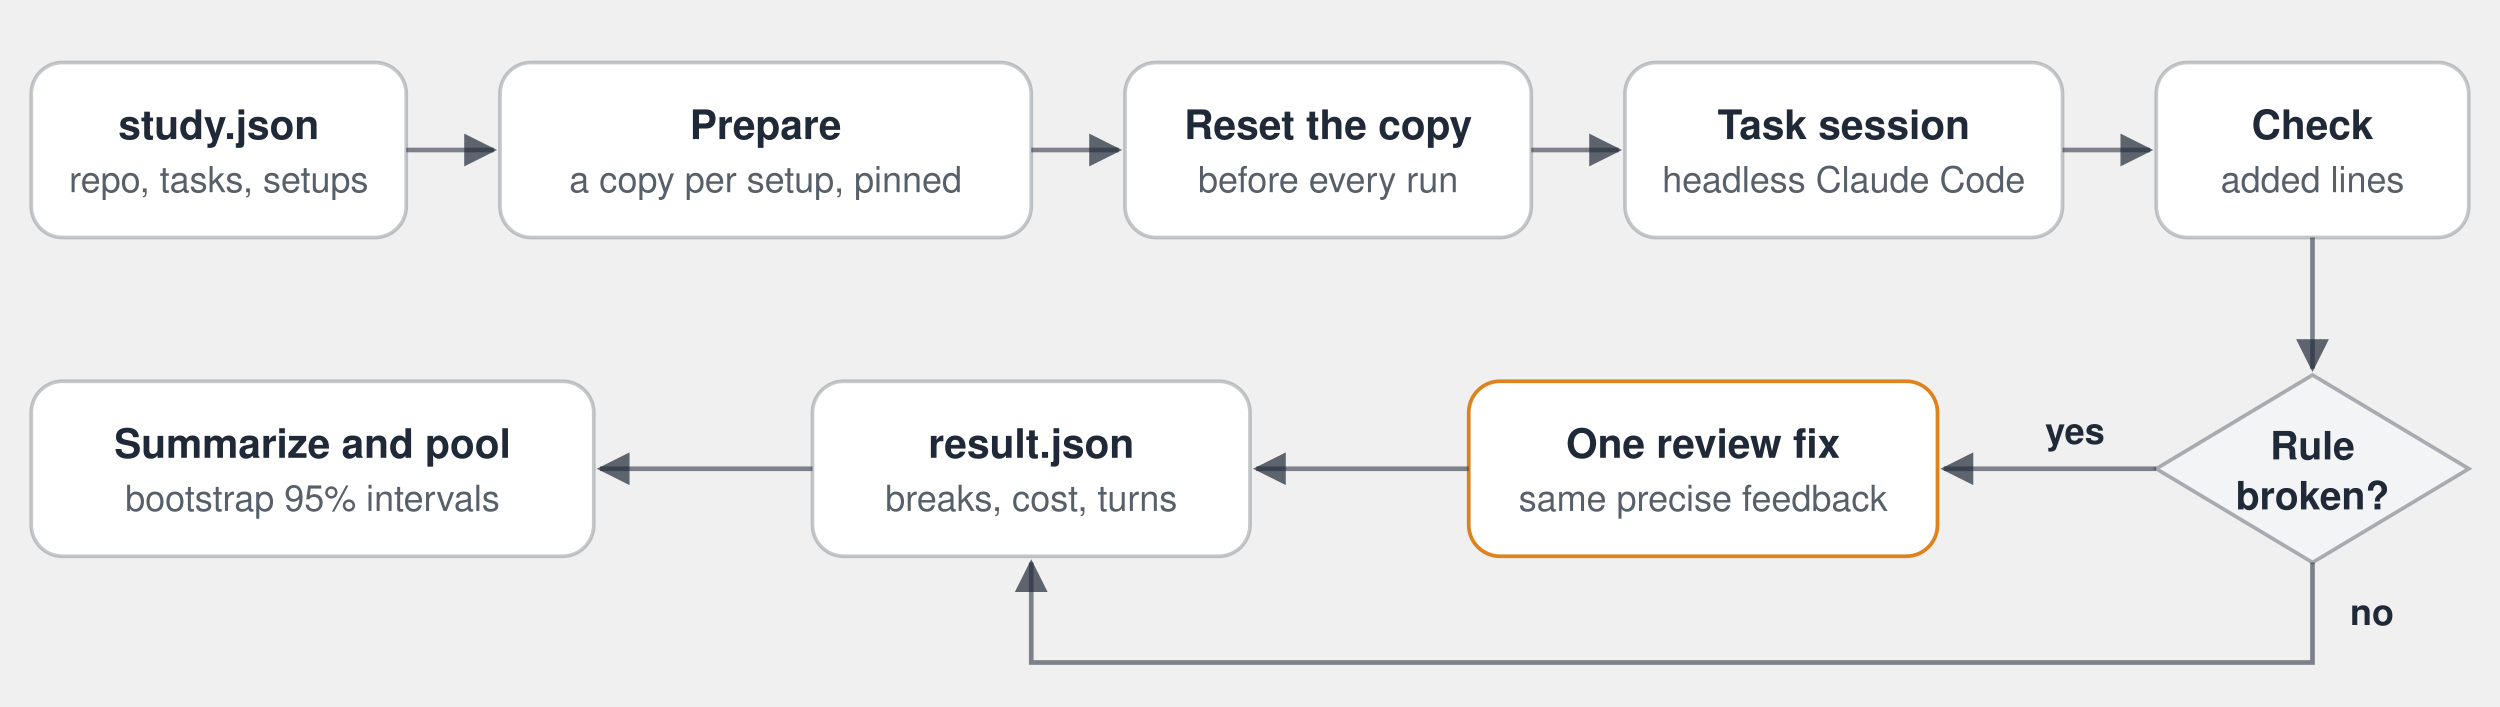
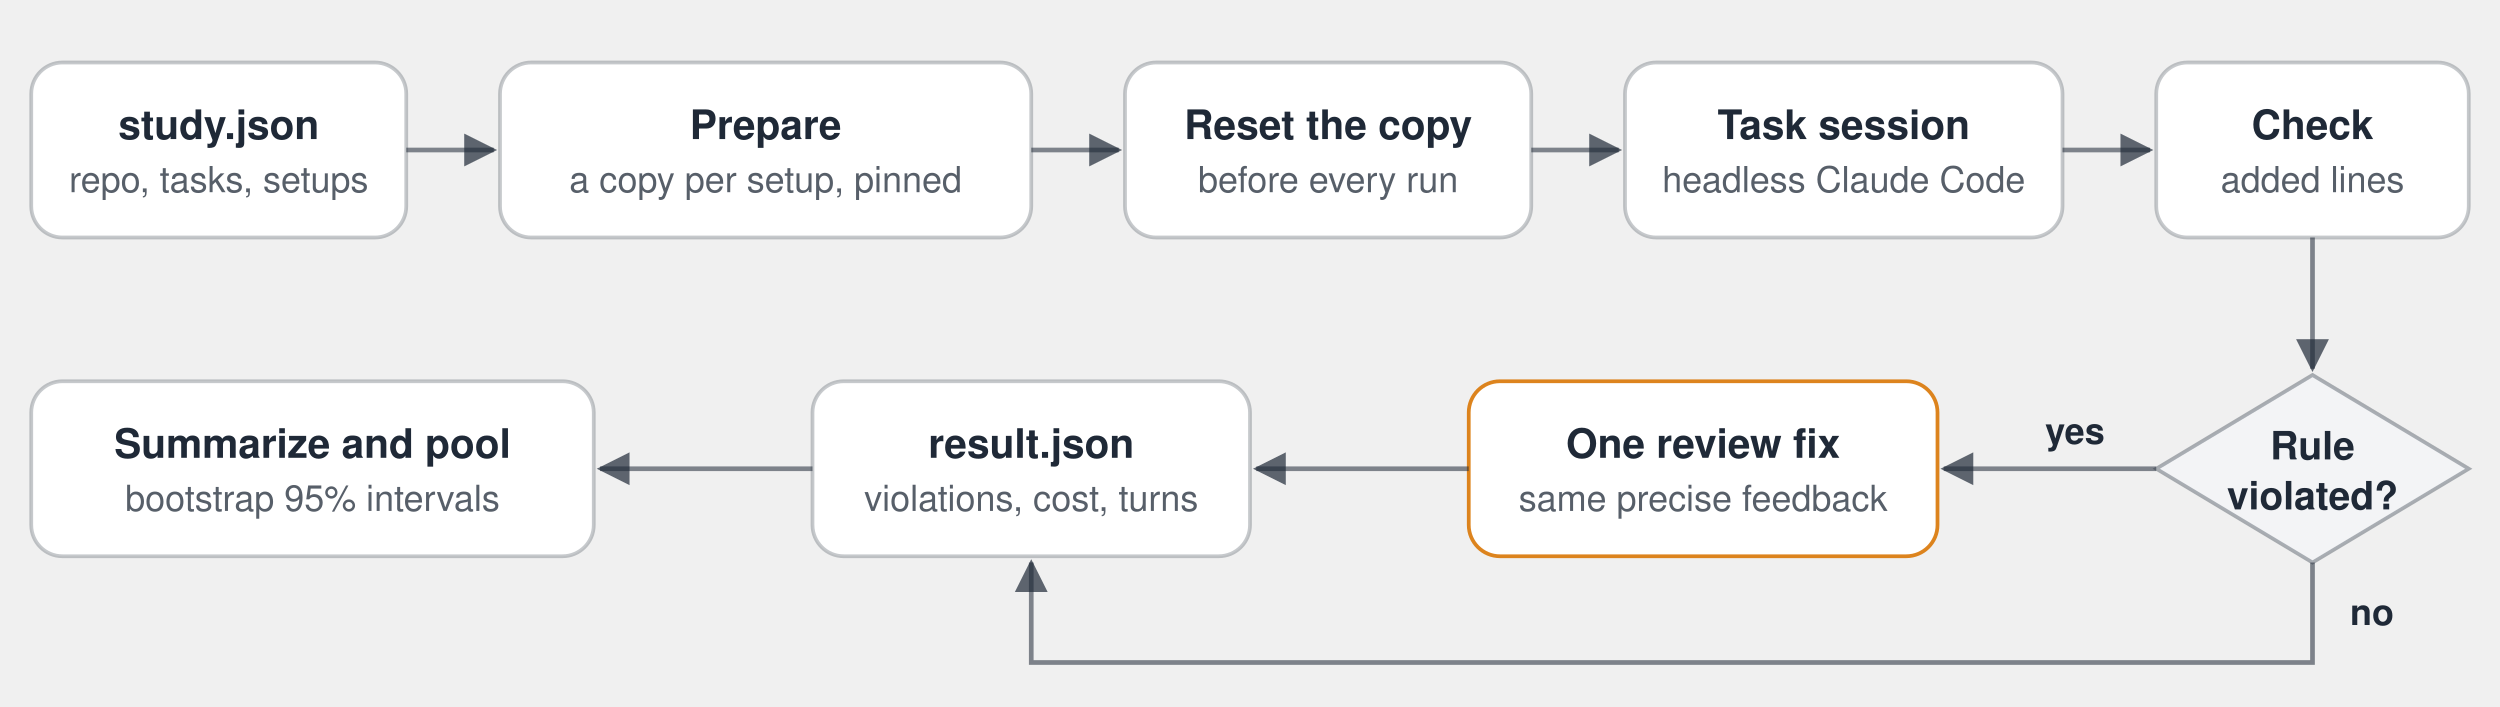
<svg xmlns="http://www.w3.org/2000/svg" class="flow" font-family="Helvetica, Arial, sans-serif" viewBox="0 0 800 226" role="img" aria-label="How agent-rules-bench measures a study">
  <defs>
    <marker id="arr" viewBox="0 0 10 10" refX="9" refY="5" markerWidth="7" markerHeight="7" orient="auto-start-reverse">
      <path d="M0,0 L10,5 L0,10 z" class="arrowhead" />
    </marker>
  </defs>
  <style>  .flow text { fill: #1f2937; }
  .flow .fl-sub { opacity: .75; }
  .flow .fl-node { fill: #ffffff; stroke: #1f2937; stroke-opacity: .25; stroke-width: 1.2; }
  .flow .fl-in { fill: color-mix(in oklab, #0ea5e9 12%, #ffffff); }
  .flow .fl-out { fill: color-mix(in oklab, #374151 8%, #ffffff); }
  .flow .fl-main { fill: color-mix(in oklab, #16a34a 14%, #ffffff); stroke: #16a34a; stroke-opacity: .7; }
  .flow .fl-sugg { fill: color-mix(in oklab, #d97706 18%, #ffffff); stroke: #d97706; stroke-opacity: .9; }
  .flow .fl-decision { fill: #f3f4f6; stroke: #1f2937; stroke-opacity: .35; stroke-width: 1.2; }
  .flow .edge { stroke: #1f2937; stroke-opacity: .55; stroke-width: 1.5; fill: none; }
  .flow .arrowhead { fill: #1f2937; fill-opacity: .7; }
  .flow .edge-label { fill: #1f2937; }
</style>
  <g id="f3-study">
    <rect class="fl-node fl-in" x="10" y="20" width="120" height="56" rx="10" />
    <text x="70.0" y="44.5" text-anchor="middle" font-size="13" font-weight="700">study.json</text>
    <text x="70.0" y="61.5" text-anchor="middle" font-size="11.5" class="fl-sub">repo, tasks, setups</text>
  </g>
  <g id="f3-e1">
    <path class="edge" d="M130,48 L158,48" marker-end="url(#arr)" />
  </g>
  <g id="f3-prepare">
    <rect class="fl-node" x="160" y="20" width="170" height="56" rx="10" />
    <text x="245.0" y="44.5" text-anchor="middle" font-size="13" font-weight="700">Prepare</text>
    <text x="245.0" y="61.5" text-anchor="middle" font-size="11.5" class="fl-sub">a copy per setup, pinned</text>
  </g>
  <g id="f3-e2">
    <path class="edge" d="M330,48 L358,48" marker-end="url(#arr)" />
  </g>
  <g id="f3-reset">
    <rect class="fl-node" x="360" y="20" width="130" height="56" rx="10" />
    <text x="425.0" y="44.5" text-anchor="middle" font-size="13" font-weight="700">Reset the copy</text>
    <text x="425.0" y="61.5" text-anchor="middle" font-size="11.5" class="fl-sub">before every run</text>
  </g>
  <g id="f3-e3">
    <path class="edge" d="M490,48 L518,48" marker-end="url(#arr)" />
  </g>
  <g id="f3-task">
    <rect class="fl-node" x="520" y="20" width="140" height="56" rx="10" />
    <text x="590.0" y="44.5" text-anchor="middle" font-size="13" font-weight="700">Task session</text>
    <text x="590.0" y="61.5" text-anchor="middle" font-size="11.5" class="fl-sub">headless Claude Code</text>
  </g>
  <g id="f3-e4">
    <path class="edge" d="M660,48 L688,48" marker-end="url(#arr)" />
  </g>
  <g id="f3-check">
    <rect class="fl-node" x="690" y="20" width="100" height="56" rx="10" />
    <text x="740.0" y="44.5" text-anchor="middle" font-size="13" font-weight="700">Check</text>
    <text x="740.0" y="61.5" text-anchor="middle" font-size="11.5" class="fl-sub">added lines</text>
  </g>
  <g id="f3-e5">
    <path class="edge" d="M740,76 L740,118" marker-end="url(#arr)" />
  </g>
  <g id="f3-decide">
    <polygon class="fl-decision" points="740,120.0 790.0,150 740,180.0 690.0,150" />
    <text x="740" y="147.0" text-anchor="middle" font-size="12.5" font-weight="700">Rule</text>
-     <text x="740" y="163.0" text-anchor="middle" font-size="12.5" font-weight="700">broken?</text>
+     <text x="740" y="163.0" text-anchor="middle" font-size="12.5" font-weight="700">violated?</text>
  </g>
  <g id="f3-yes">
    <path class="edge" d="M690,150 L622,150" marker-end="url(#arr)" />
    <text class="edge-label" x="664" y="142" text-anchor="middle" font-size="11.5" font-weight="700">yes</text>
  </g>
  <g id="f3-fix">
    <rect class="fl-node fl-sugg" x="470" y="122" width="150" height="56" rx="10" />
    <text x="545.0" y="146.5" text-anchor="middle" font-size="13" font-weight="700">One review fix</text>
    <text x="545.0" y="163.5" text-anchor="middle" font-size="11.5" class="fl-sub">same precise feedback</text>
  </g>
  <g id="f3-e6">
    <path class="edge" d="M470,150 L402,150" marker-end="url(#arr)" />
  </g>
  <g id="f3-no">
    <path class="edge" d="M740,180 L740,212 L330,212 L330,180" marker-end="url(#arr)" />
    <text class="edge-label" x="752" y="200" text-anchor="start" font-size="11.5" font-weight="700">no</text>
  </g>
  <g id="f3-result">
    <rect class="fl-node" x="260" y="122" width="140" height="56" rx="10" />
    <text x="330.0" y="146.5" text-anchor="middle" font-size="13" font-weight="700">result.json</text>
-     <text x="330.0" y="163.5" text-anchor="middle" font-size="11.5" class="fl-sub">breaks, cost, turns</text>
+     <text x="330.0" y="163.5" text-anchor="middle" font-size="11.5" class="fl-sub">violations, cost, turns</text>
  </g>
  <g id="f3-e7">
    <path class="edge" d="M260,150 L192,150" marker-end="url(#arr)" />
  </g>
  <g id="f3-pool">
    <rect class="fl-node fl-out" x="10" y="122" width="180" height="56" rx="10" />
    <text x="100.0" y="146.5" text-anchor="middle" font-size="13" font-weight="700">Summarize and pool</text>
    <text x="100.0" y="163.5" text-anchor="middle" font-size="11.5" class="fl-sub">bootstrap 95% intervals</text>
  </g>
</svg>
